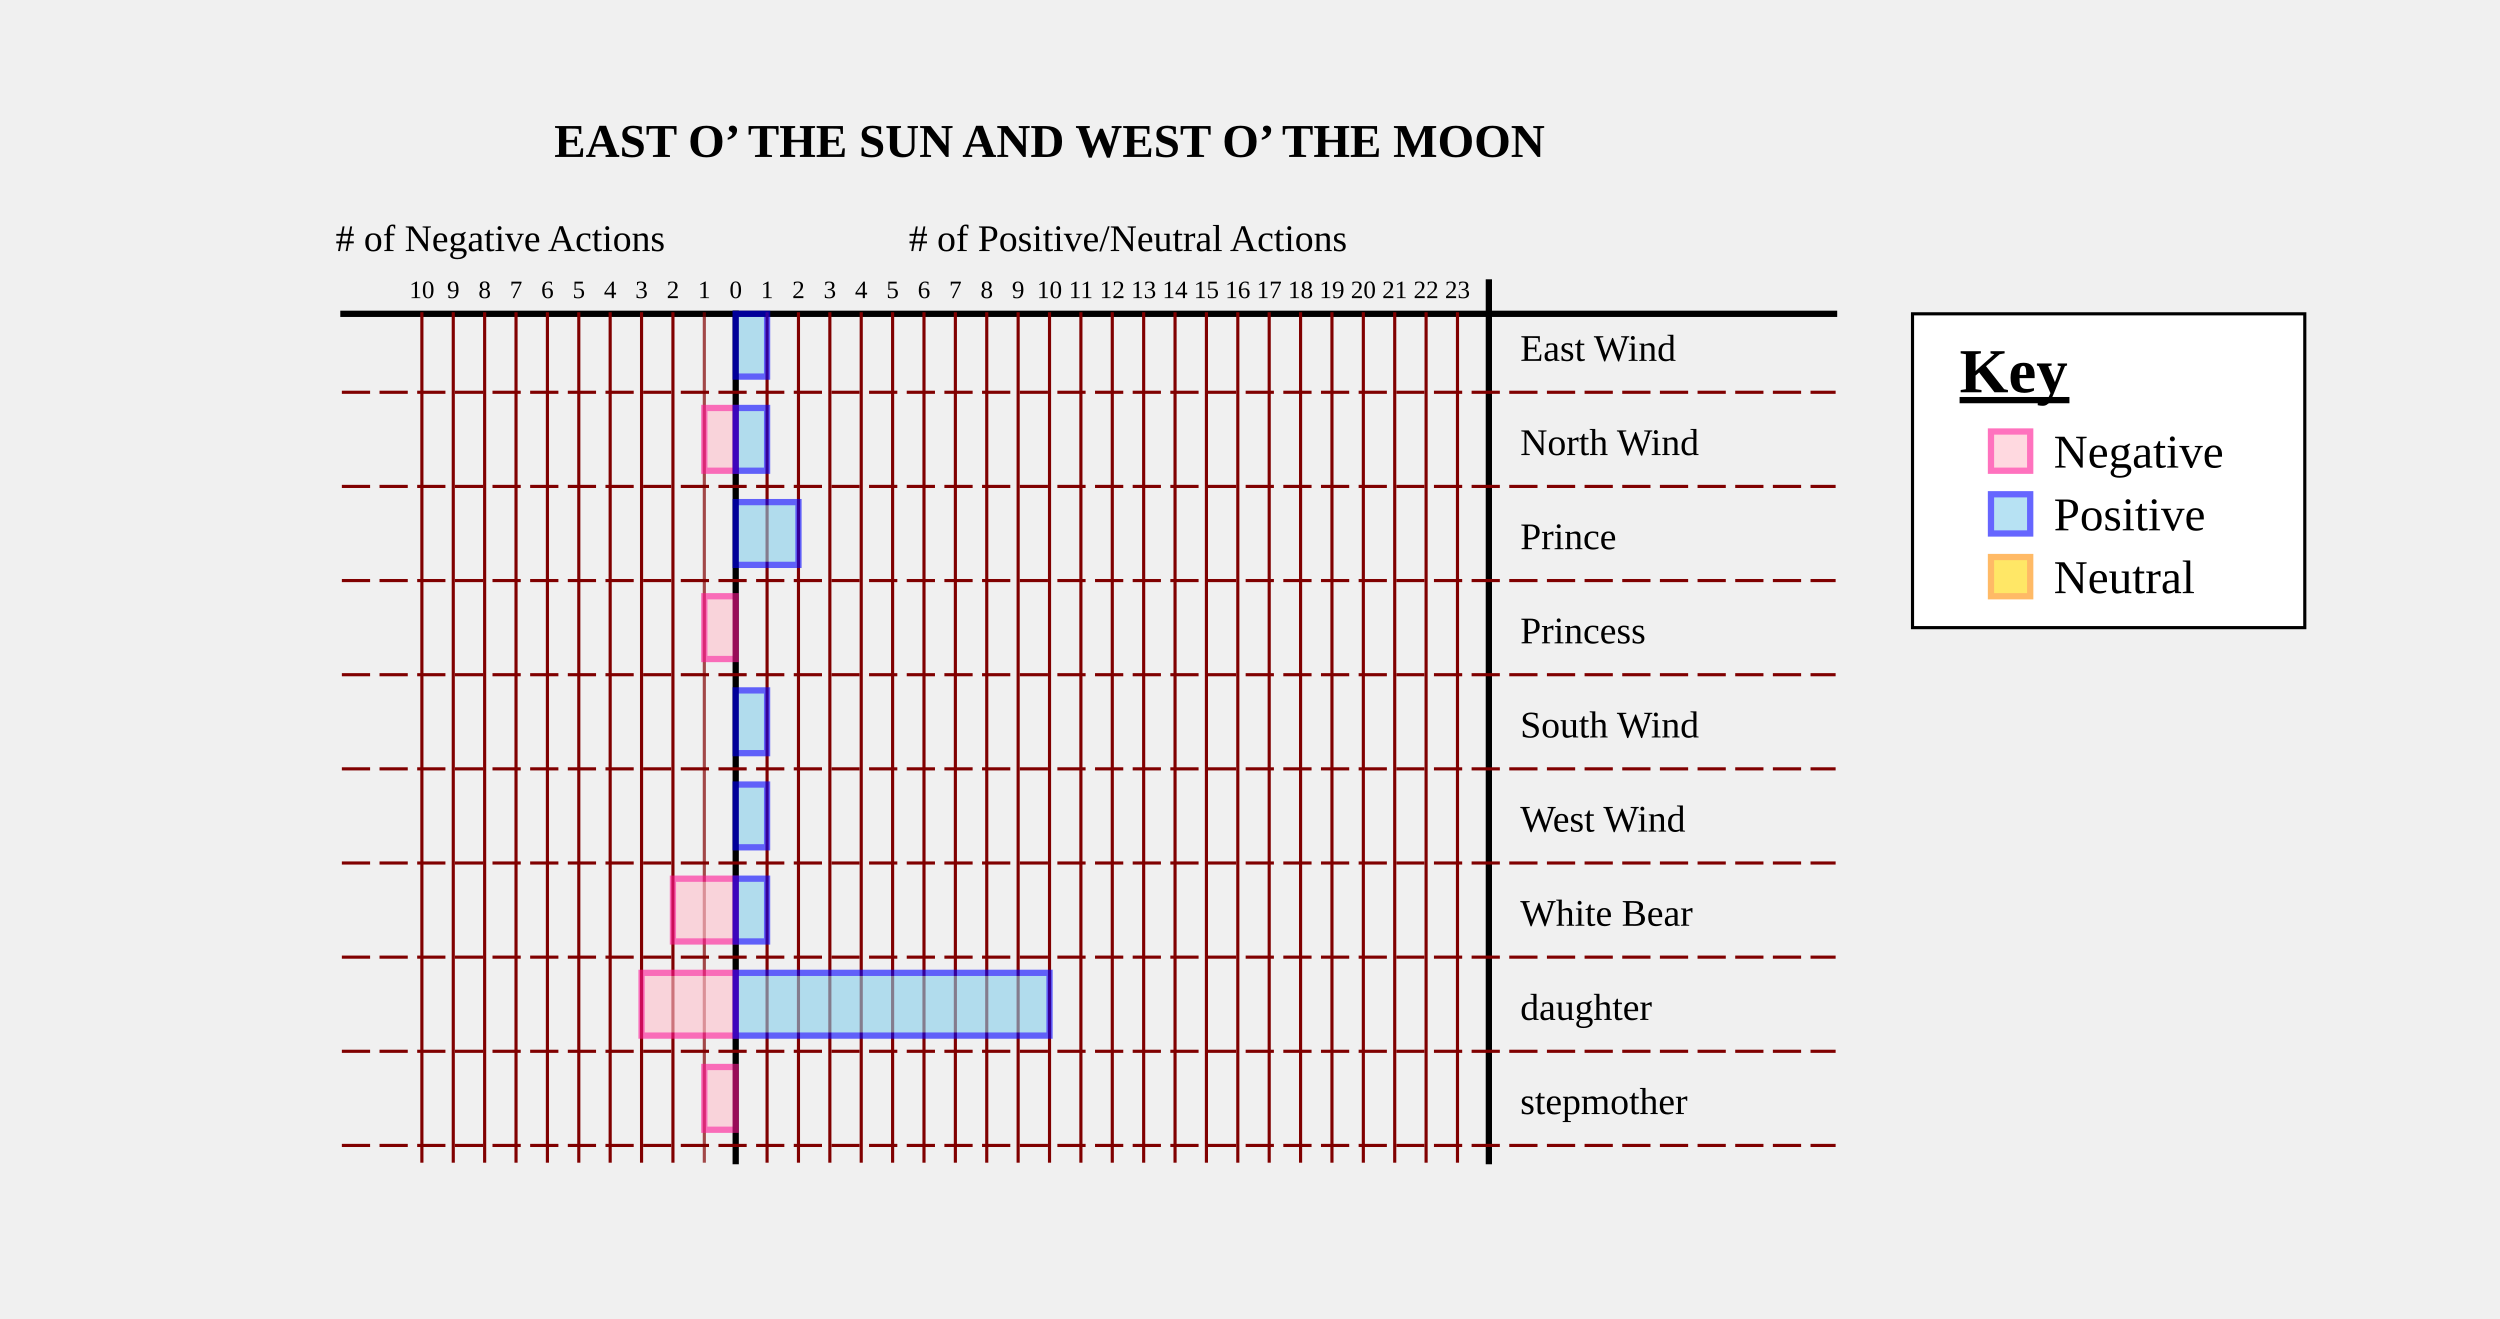
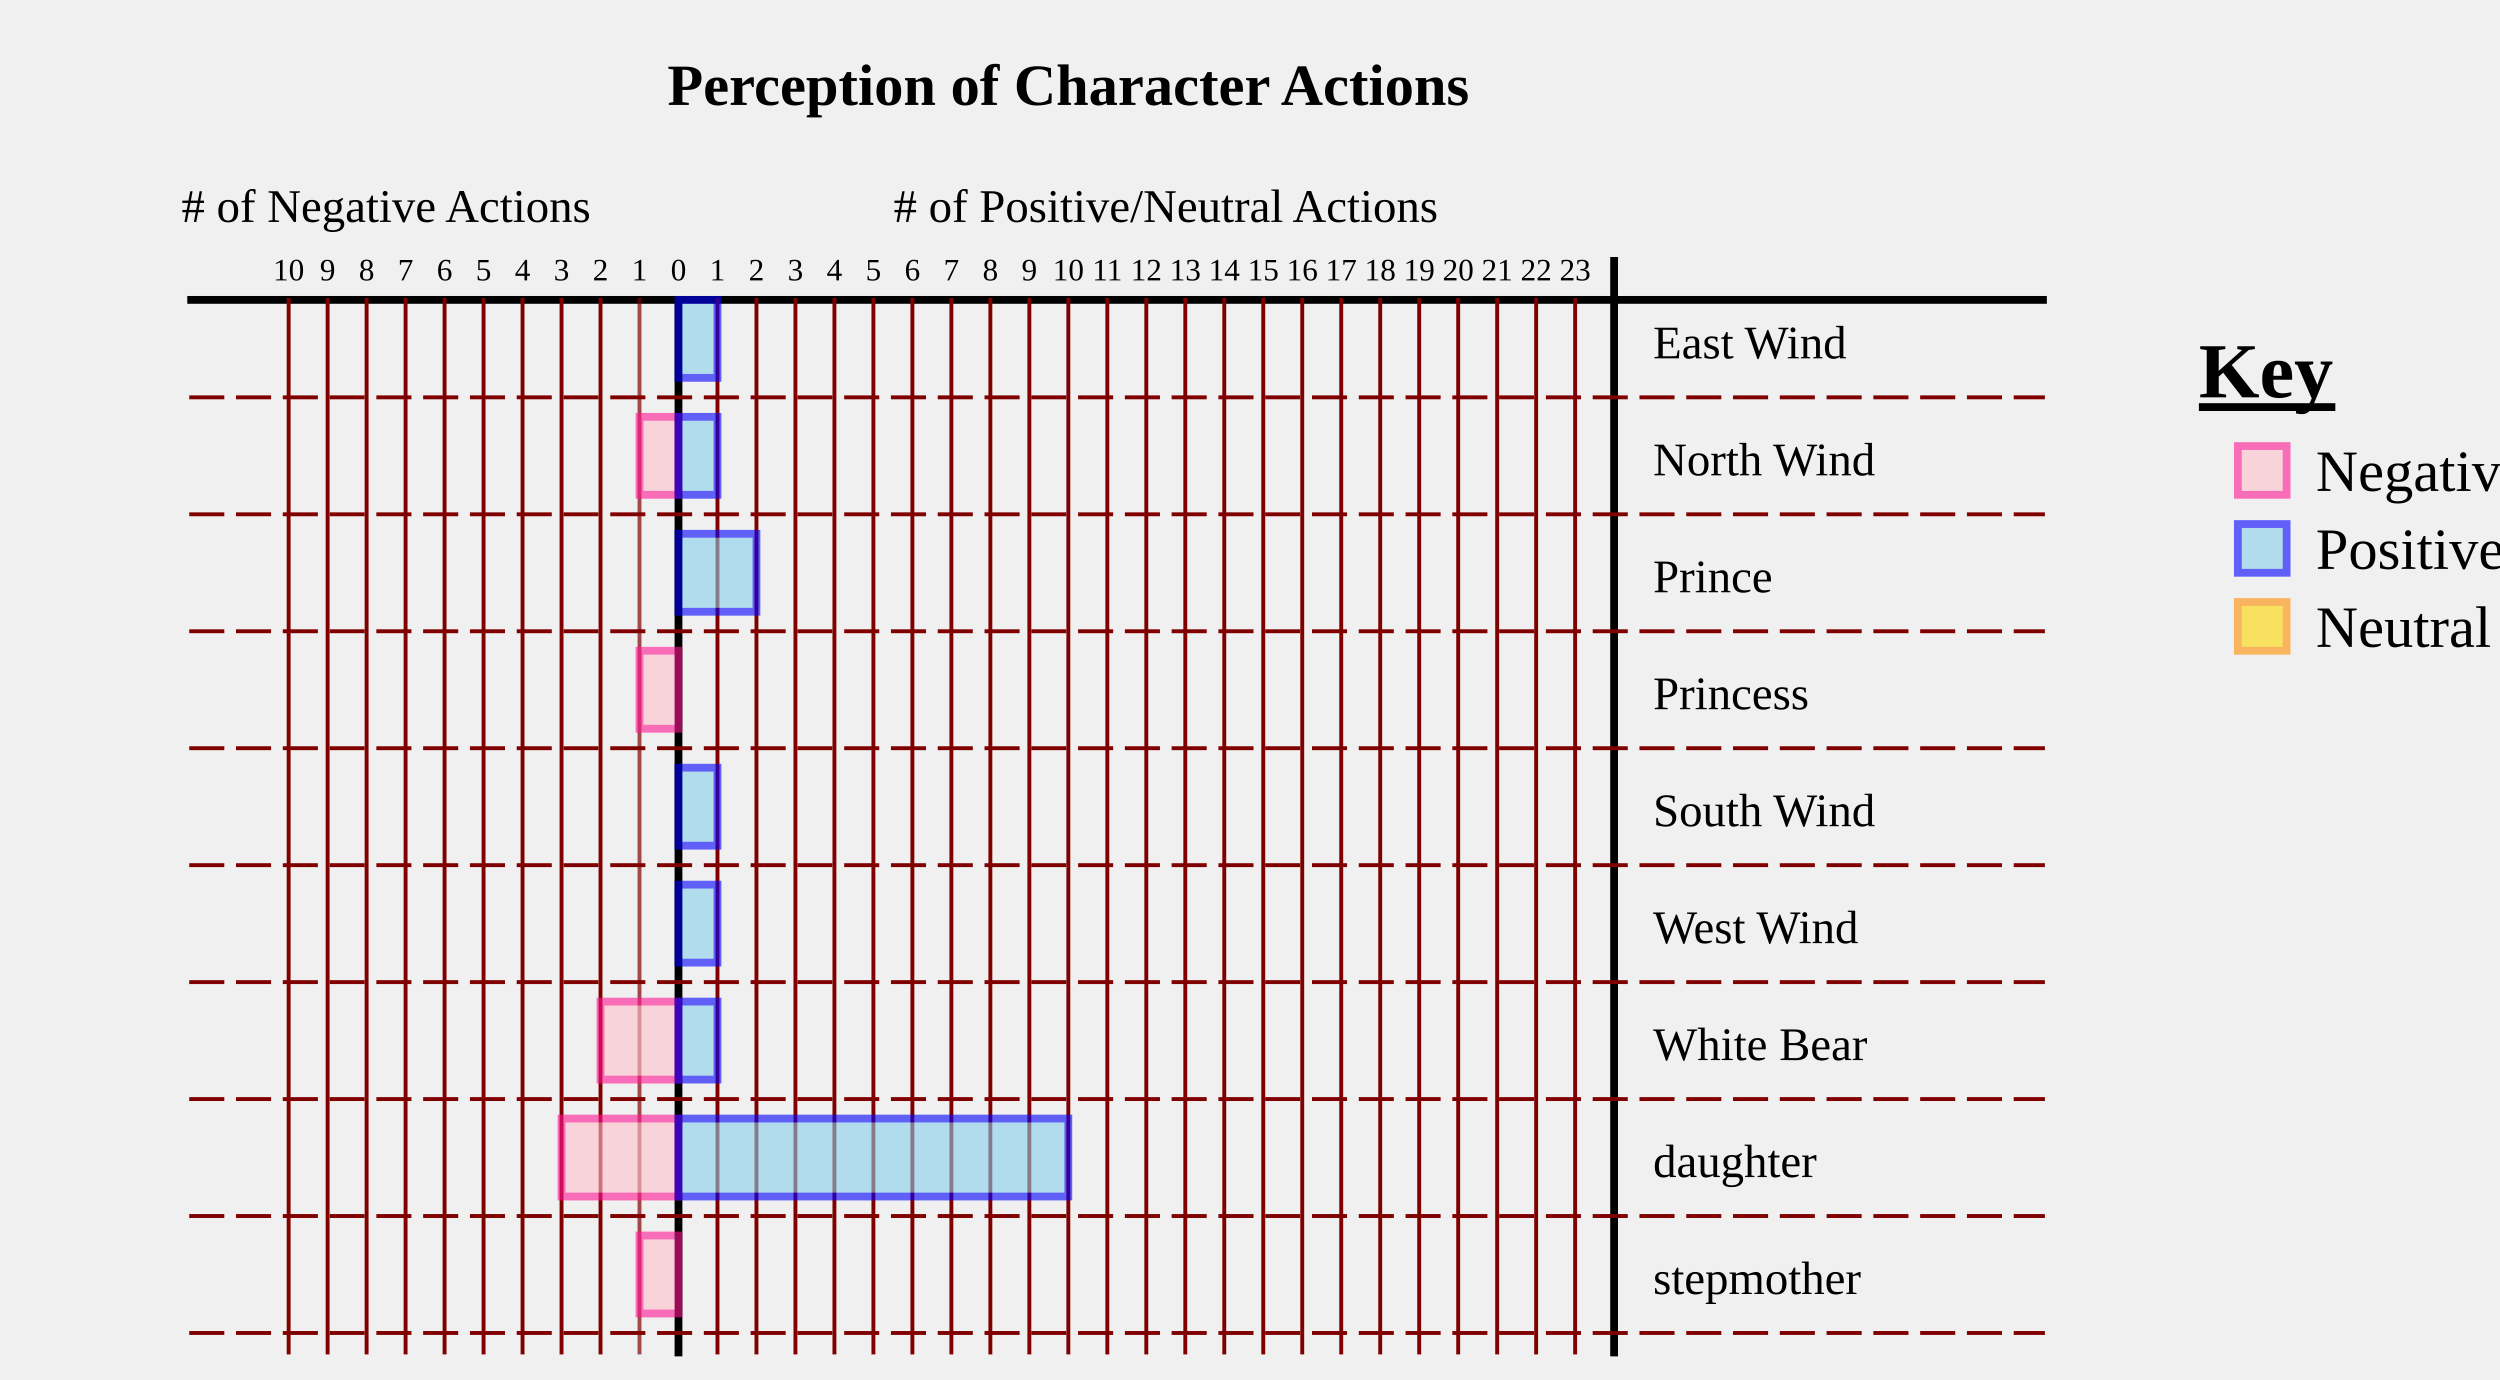
- <svg xmlns="http://www.w3.org/2000/svg" width="100%" height="420">
-   <g transform="translate(150,100)" class="5">
-     <text x="100" y="-50" text-anchor="middle" writing-mode="lr" font-weight="bold" font-size="15">EAST O’ THE SUN AND WEST O’ THE MOON</text>
+ <svg xmlns="http://www.w3.org/2000/svg" width="100%" height="460">
+   <g transform="translate(200,100) scale(1.3)" class="5">
+     <text x="100" y="-50" text-anchor="middle" writing-mode="lr" font-weight="bold" font-size="15">Perception of Character Actions</text>
    <line x1="-125" x2="350" y1="0" y2="0" stroke="black" stroke-width="2" stroke-linecap="square" />
    <line x1="0" x2="0" y1="0" y2="270" stroke="black" stroke-width="2" stroke-linecap="square" />
    <text x="-75" y="-20" text-anchor="middle" writing-mode="lr" font-size="12"># of
                        Negative Actions</text>
    <text x="125" y="-20" text-anchor="middle" writing-mode="lr" font-size="12"># of
                        Positive/Neutral Actions</text>
    <text x="0" y="-5" text-anchor="middle" writing-mode="lr" font-size="8">0</text>
    <line x1="-10" x2="-10" y1="0" y2="270" stroke="maroon" stroke-width="1" opacity="0.7" stroke-linecap="square" />
    <text x="-10" y="-5" text-anchor="middle" writing-mode="lr" font-size="8">1</text>
    <line x1="-20" x2="-20" y1="0" y2="270" stroke="maroon" stroke-width="1" stroke-linecap="square" />
    <text x="-20" y="-5" text-anchor="middle" writing-mode="lr" font-size="8">2</text>
    <line x1="-30" x2="-30" y1="0" y2="270" stroke="maroon" stroke-width="1" stroke-linecap="square" />
    <text x="-30" y="-5" text-anchor="middle" writing-mode="lr" font-size="8">3</text>
    <line x1="-40" x2="-40" y1="0" y2="270" stroke="maroon" stroke-width="1" stroke-linecap="square" />
    <text x="-40" y="-5" text-anchor="middle" writing-mode="lr" font-size="8">4</text>
    <line x1="-50" x2="-50" y1="0" y2="270" stroke="maroon" stroke-width="1" stroke-linecap="square" />
    <text x="-50" y="-5" text-anchor="middle" writing-mode="lr" font-size="8">5</text>
    <line x1="-60" x2="-60" y1="0" y2="270" stroke="maroon" stroke-width="1" stroke-linecap="square" />
    <text x="-60" y="-5" text-anchor="middle" writing-mode="lr" font-size="8">6</text>
    <line x1="-70" x2="-70" y1="0" y2="270" stroke="maroon" stroke-width="1" stroke-linecap="square" />
    <text x="-70" y="-5" text-anchor="middle" writing-mode="lr" font-size="8">7</text>
    <line x1="-80" x2="-80" y1="0" y2="270" stroke="maroon" stroke-width="1" stroke-linecap="square" />
    <text x="-80" y="-5" text-anchor="middle" writing-mode="lr" font-size="8">8</text>
    <line x1="-90" x2="-90" y1="0" y2="270" stroke="maroon" stroke-width="1" stroke-linecap="square" />
    <text x="-90" y="-5" text-anchor="middle" writing-mode="lr" font-size="8">9</text>
    <line x1="-100" x2="-100" y1="0" y2="270" stroke="maroon" stroke-width="1" stroke-linecap="square" />
    <text x="-100" y="-5" text-anchor="middle" writing-mode="lr" font-size="8">10</text>
    <line x1="10" x2="10" y1="0" y2="270" stroke="maroon" stroke-width="1" stroke-linecap="square" />
    <text x="10" y="-5" text-anchor="middle" writing-mode="lr" font-size="8">1</text>
    <line x1="20" x2="20" y1="0" y2="270" stroke="maroon" stroke-width="1" stroke-linecap="square" />
    <text x="20" y="-5" text-anchor="middle" writing-mode="lr" font-size="8">2</text>
    <line x1="30" x2="30" y1="0" y2="270" stroke="maroon" stroke-width="1" stroke-linecap="square" />
    <text x="30" y="-5" text-anchor="middle" writing-mode="lr" font-size="8">3</text>
    <line x1="40" x2="40" y1="0" y2="270" stroke="maroon" stroke-width="1" stroke-linecap="square" />
    <text x="40" y="-5" text-anchor="middle" writing-mode="lr" font-size="8">4</text>
    <line x1="50" x2="50" y1="0" y2="270" stroke="maroon" stroke-width="1" stroke-linecap="square" />
    <text x="50" y="-5" text-anchor="middle" writing-mode="lr" font-size="8">5</text>
    <line x1="60" x2="60" y1="0" y2="270" stroke="maroon" stroke-width="1" stroke-linecap="square" />
    <text x="60" y="-5" text-anchor="middle" writing-mode="lr" font-size="8">6</text>
    <line x1="70" x2="70" y1="0" y2="270" stroke="maroon" stroke-width="1" stroke-linecap="square" />
    <text x="70" y="-5" text-anchor="middle" writing-mode="lr" font-size="8">7</text>
    <line x1="80" x2="80" y1="0" y2="270" stroke="maroon" stroke-width="1" stroke-linecap="square" />
    <text x="80" y="-5" text-anchor="middle" writing-mode="lr" font-size="8">8</text>
    <line x1="90" x2="90" y1="0" y2="270" stroke="maroon" stroke-width="1" stroke-linecap="square" />
    <text x="90" y="-5" text-anchor="middle" writing-mode="lr" font-size="8">9</text>
    <line x1="100" x2="100" y1="0" y2="270" stroke="maroon" stroke-width="1" stroke-linecap="square" />
    <text x="100" y="-5" text-anchor="middle" writing-mode="lr" font-size="8">10</text>
    <line x1="110" x2="110" y1="0" y2="270" stroke="maroon" stroke-width="1" stroke-linecap="square" />
    <text x="110" y="-5" text-anchor="middle" writing-mode="lr" font-size="8">11</text>
    <line x1="120" x2="120" y1="0" y2="270" stroke="maroon" stroke-width="1" stroke-linecap="square" />
    <text x="120" y="-5" text-anchor="middle" writing-mode="lr" font-size="8">12</text>
    <line x1="130" x2="130" y1="0" y2="270" stroke="maroon" stroke-width="1" stroke-linecap="square" />
    <text x="130" y="-5" text-anchor="middle" writing-mode="lr" font-size="8">13</text>
    <line x1="140" x2="140" y1="0" y2="270" stroke="maroon" stroke-width="1" stroke-linecap="square" />
    <text x="140" y="-5" text-anchor="middle" writing-mode="lr" font-size="8">14</text>
    <line x1="150" x2="150" y1="0" y2="270" stroke="maroon" stroke-width="1" stroke-linecap="square" />
    <text x="150" y="-5" text-anchor="middle" writing-mode="lr" font-size="8">15</text>
    <line x1="160" x2="160" y1="0" y2="270" stroke="maroon" stroke-width="1" stroke-linecap="square" />
    <text x="160" y="-5" text-anchor="middle" writing-mode="lr" font-size="8">16</text>
    <line x1="170" x2="170" y1="0" y2="270" stroke="maroon" stroke-width="1" stroke-linecap="square" />
    <text x="170" y="-5" text-anchor="middle" writing-mode="lr" font-size="8">17</text>
    <line x1="180" x2="180" y1="0" y2="270" stroke="maroon" stroke-width="1" stroke-linecap="square" />
    <text x="180" y="-5" text-anchor="middle" writing-mode="lr" font-size="8">18</text>
    <line x1="190" x2="190" y1="0" y2="270" stroke="maroon" stroke-width="1" stroke-linecap="square" />
    <text x="190" y="-5" text-anchor="middle" writing-mode="lr" font-size="8">19</text>
    <line x1="200" x2="200" y1="0" y2="270" stroke="maroon" stroke-width="1" stroke-linecap="square" />
    <text x="200" y="-5" text-anchor="middle" writing-mode="lr" font-size="8">20</text>
    <line x1="210" x2="210" y1="0" y2="270" stroke="maroon" stroke-width="1" stroke-linecap="square" />
    <text x="210" y="-5" text-anchor="middle" writing-mode="lr" font-size="8">21</text>
    <line x1="220" x2="220" y1="0" y2="270" stroke="maroon" stroke-width="1" stroke-linecap="square" />
    <text x="220" y="-5" text-anchor="middle" writing-mode="lr" font-size="8">22</text>
    <line x1="230" x2="230" y1="0" y2="270" stroke="maroon" stroke-width="1" stroke-linecap="square" />
    <text x="230" y="-5" text-anchor="middle" writing-mode="lr" font-size="8">23</text>
    <line x1="240" x2="240" y1="-10" y2="270" stroke="black" stroke-width="2" stroke-linecap="square" />
-     <rect x="375" width="125" y="0" height="100" fill="white" stroke="black" stroke-width="1" />
    <text x="390" y="25" text-anchor="start" writing-mode="lr" font-size="20" font-weight="bold">Key</text>
    <line x1="390" x2="425" y1="27.5" y2="27.5" stroke="black" stroke-width="2" />
    <rect x="400" width="12.5" y="37.5" height="12.5" fill="pink" stroke-width="2" stroke="deeppink" opacity="0.6" />
    <text x="420" y="49" text-anchor="start" writing-mode="lr" font-size="15">Negative</text>
    <rect x="400" width="12.5" y="37.5" height="12.5" fill="skyblue" stroke-width="2" stroke="blue" transform="translate(0, 20)" opacity="0.6" />
    <text x="420" y="49" text-anchor="start" writing-mode="lr" font-size="15" transform="translate(0,20)">Positive</text>
    <rect x="400" width="12.5" y="37.5" height="12.5" fill="gold" stroke-width="2" stroke="darkorange" transform="translate(0, 40)" opacity="0.6" />
    <text x="420" y="49" text-anchor="start" writing-mode="lr" font-size="15" transform="translate(0,40)">Neutral</text>
    <rect x="0" width="0" y="0" height="20" fill="pink" stroke-width="2" stroke="deeppink" opacity="0.6" />
    <rect x="0" width="10" y="0" height="20" fill="skyblue" stroke-width="2" stroke="blue" opacity="0.6" />
    <text x="250" y="15" text-anchor="start" writing-mode="lr" font-size="12">East Wind</text>
    <line x1="-125" x2="350" y1="25" y2="25" stroke="maroon" stroke-dasharray="8 4" stroke-linecap="square" />
    <rect x="10" width="0" y="0" height="20" fill="gold" opacity="0.6" stroke-width="2" stroke="darkorange" />
    <rect x="-10" width="10" y="30" height="20" fill="pink" stroke-width="2" stroke="deeppink" opacity="0.6" />
    <rect x="0" width="10" y="30" height="20" fill="skyblue" stroke-width="2" stroke="blue" opacity="0.6" />
    <text x="250" y="45" text-anchor="start" writing-mode="lr" font-size="12">North Wind</text>
    <line x1="-125" x2="350" y1="55" y2="55" stroke="maroon" stroke-dasharray="8 4" stroke-linecap="square" />
    <rect x="10" width="0" y="30" height="20" fill="gold" opacity="0.6" stroke-width="2" stroke="darkorange" />
    <rect x="0" width="0" y="60" height="20" fill="pink" stroke-width="2" stroke="deeppink" opacity="0.6" />
    <rect x="0" width="20" y="60" height="20" fill="skyblue" stroke-width="2" stroke="blue" opacity="0.6" />
    <text x="250" y="75" text-anchor="start" writing-mode="lr" font-size="12">Prince</text>
    <line x1="-125" x2="350" y1="85" y2="85" stroke="maroon" stroke-dasharray="8 4" stroke-linecap="square" />
    <rect x="20" width="0" y="60" height="20" fill="gold" opacity="0.6" stroke-width="2" stroke="darkorange" />
    <rect x="-10" width="10" y="90" height="20" fill="pink" stroke-width="2" stroke="deeppink" opacity="0.6" />
    <rect x="0" width="0" y="90" height="20" fill="skyblue" stroke-width="2" stroke="blue" opacity="0.6" />
    <text x="250" y="105" text-anchor="start" writing-mode="lr" font-size="12">Princess</text>
    <line x1="-125" x2="350" y1="115" y2="115" stroke="maroon" stroke-dasharray="8 4" stroke-linecap="square" />
    <rect x="0" width="0" y="90" height="20" fill="gold" opacity="0.6" stroke-width="2" stroke="darkorange" />
    <rect x="0" width="0" y="120" height="20" fill="pink" stroke-width="2" stroke="deeppink" opacity="0.6" />
    <rect x="0" width="10" y="120" height="20" fill="skyblue" stroke-width="2" stroke="blue" opacity="0.6" />
    <text x="250" y="135" text-anchor="start" writing-mode="lr" font-size="12">South Wind</text>
    <line x1="-125" x2="350" y1="145" y2="145" stroke="maroon" stroke-dasharray="8 4" stroke-linecap="square" />
    <rect x="10" width="0" y="120" height="20" fill="gold" opacity="0.6" stroke-width="2" stroke="darkorange" />
    <rect x="0" width="0" y="150" height="20" fill="pink" stroke-width="2" stroke="deeppink" opacity="0.6" />
    <rect x="0" width="10" y="150" height="20" fill="skyblue" stroke-width="2" stroke="blue" opacity="0.6" />
    <text x="250" y="165" text-anchor="start" writing-mode="lr" font-size="12">West Wind</text>
    <line x1="-125" x2="350" y1="175" y2="175" stroke="maroon" stroke-dasharray="8 4" stroke-linecap="square" />
    <rect x="10" width="0" y="150" height="20" fill="gold" opacity="0.6" stroke-width="2" stroke="darkorange" />
    <rect x="-20" width="20" y="180" height="20" fill="pink" stroke-width="2" stroke="deeppink" opacity="0.6" />
    <rect x="0" width="10" y="180" height="20" fill="skyblue" stroke-width="2" stroke="blue" opacity="0.6" />
    <text x="250" y="195" text-anchor="start" writing-mode="lr" font-size="12">White Bear</text>
    <line x1="-125" x2="350" y1="205" y2="205" stroke="maroon" stroke-dasharray="8 4" stroke-linecap="square" />
    <rect x="10" width="0" y="180" height="20" fill="gold" opacity="0.6" stroke-width="2" stroke="darkorange" />
    <rect x="-30" width="30" y="210" height="20" fill="pink" stroke-width="2" stroke="deeppink" opacity="0.6" />
    <rect x="0" width="100" y="210" height="20" fill="skyblue" stroke-width="2" stroke="blue" opacity="0.6" />
    <text x="250" y="225" text-anchor="start" writing-mode="lr" font-size="12">daughter</text>
    <line x1="-125" x2="350" y1="235" y2="235" stroke="maroon" stroke-dasharray="8 4" stroke-linecap="square" />
    <rect x="100" width="0" y="210" height="20" fill="gold" opacity="0.6" stroke-width="2" stroke="darkorange" />
    <rect x="-10" width="10" y="240" height="20" fill="pink" stroke-width="2" stroke="deeppink" opacity="0.6" />
    <rect x="0" width="0" y="240" height="20" fill="skyblue" stroke-width="2" stroke="blue" opacity="0.6" />
    <text x="250" y="255" text-anchor="start" writing-mode="lr" font-size="12">stepmother</text>
    <line x1="-125" x2="350" y1="265" y2="265" stroke="maroon" stroke-dasharray="8 4" stroke-linecap="square" />
    <rect x="0" width="0" y="240" height="20" fill="gold" opacity="0.6" stroke-width="2" stroke="darkorange" />
  </g>
</svg>
